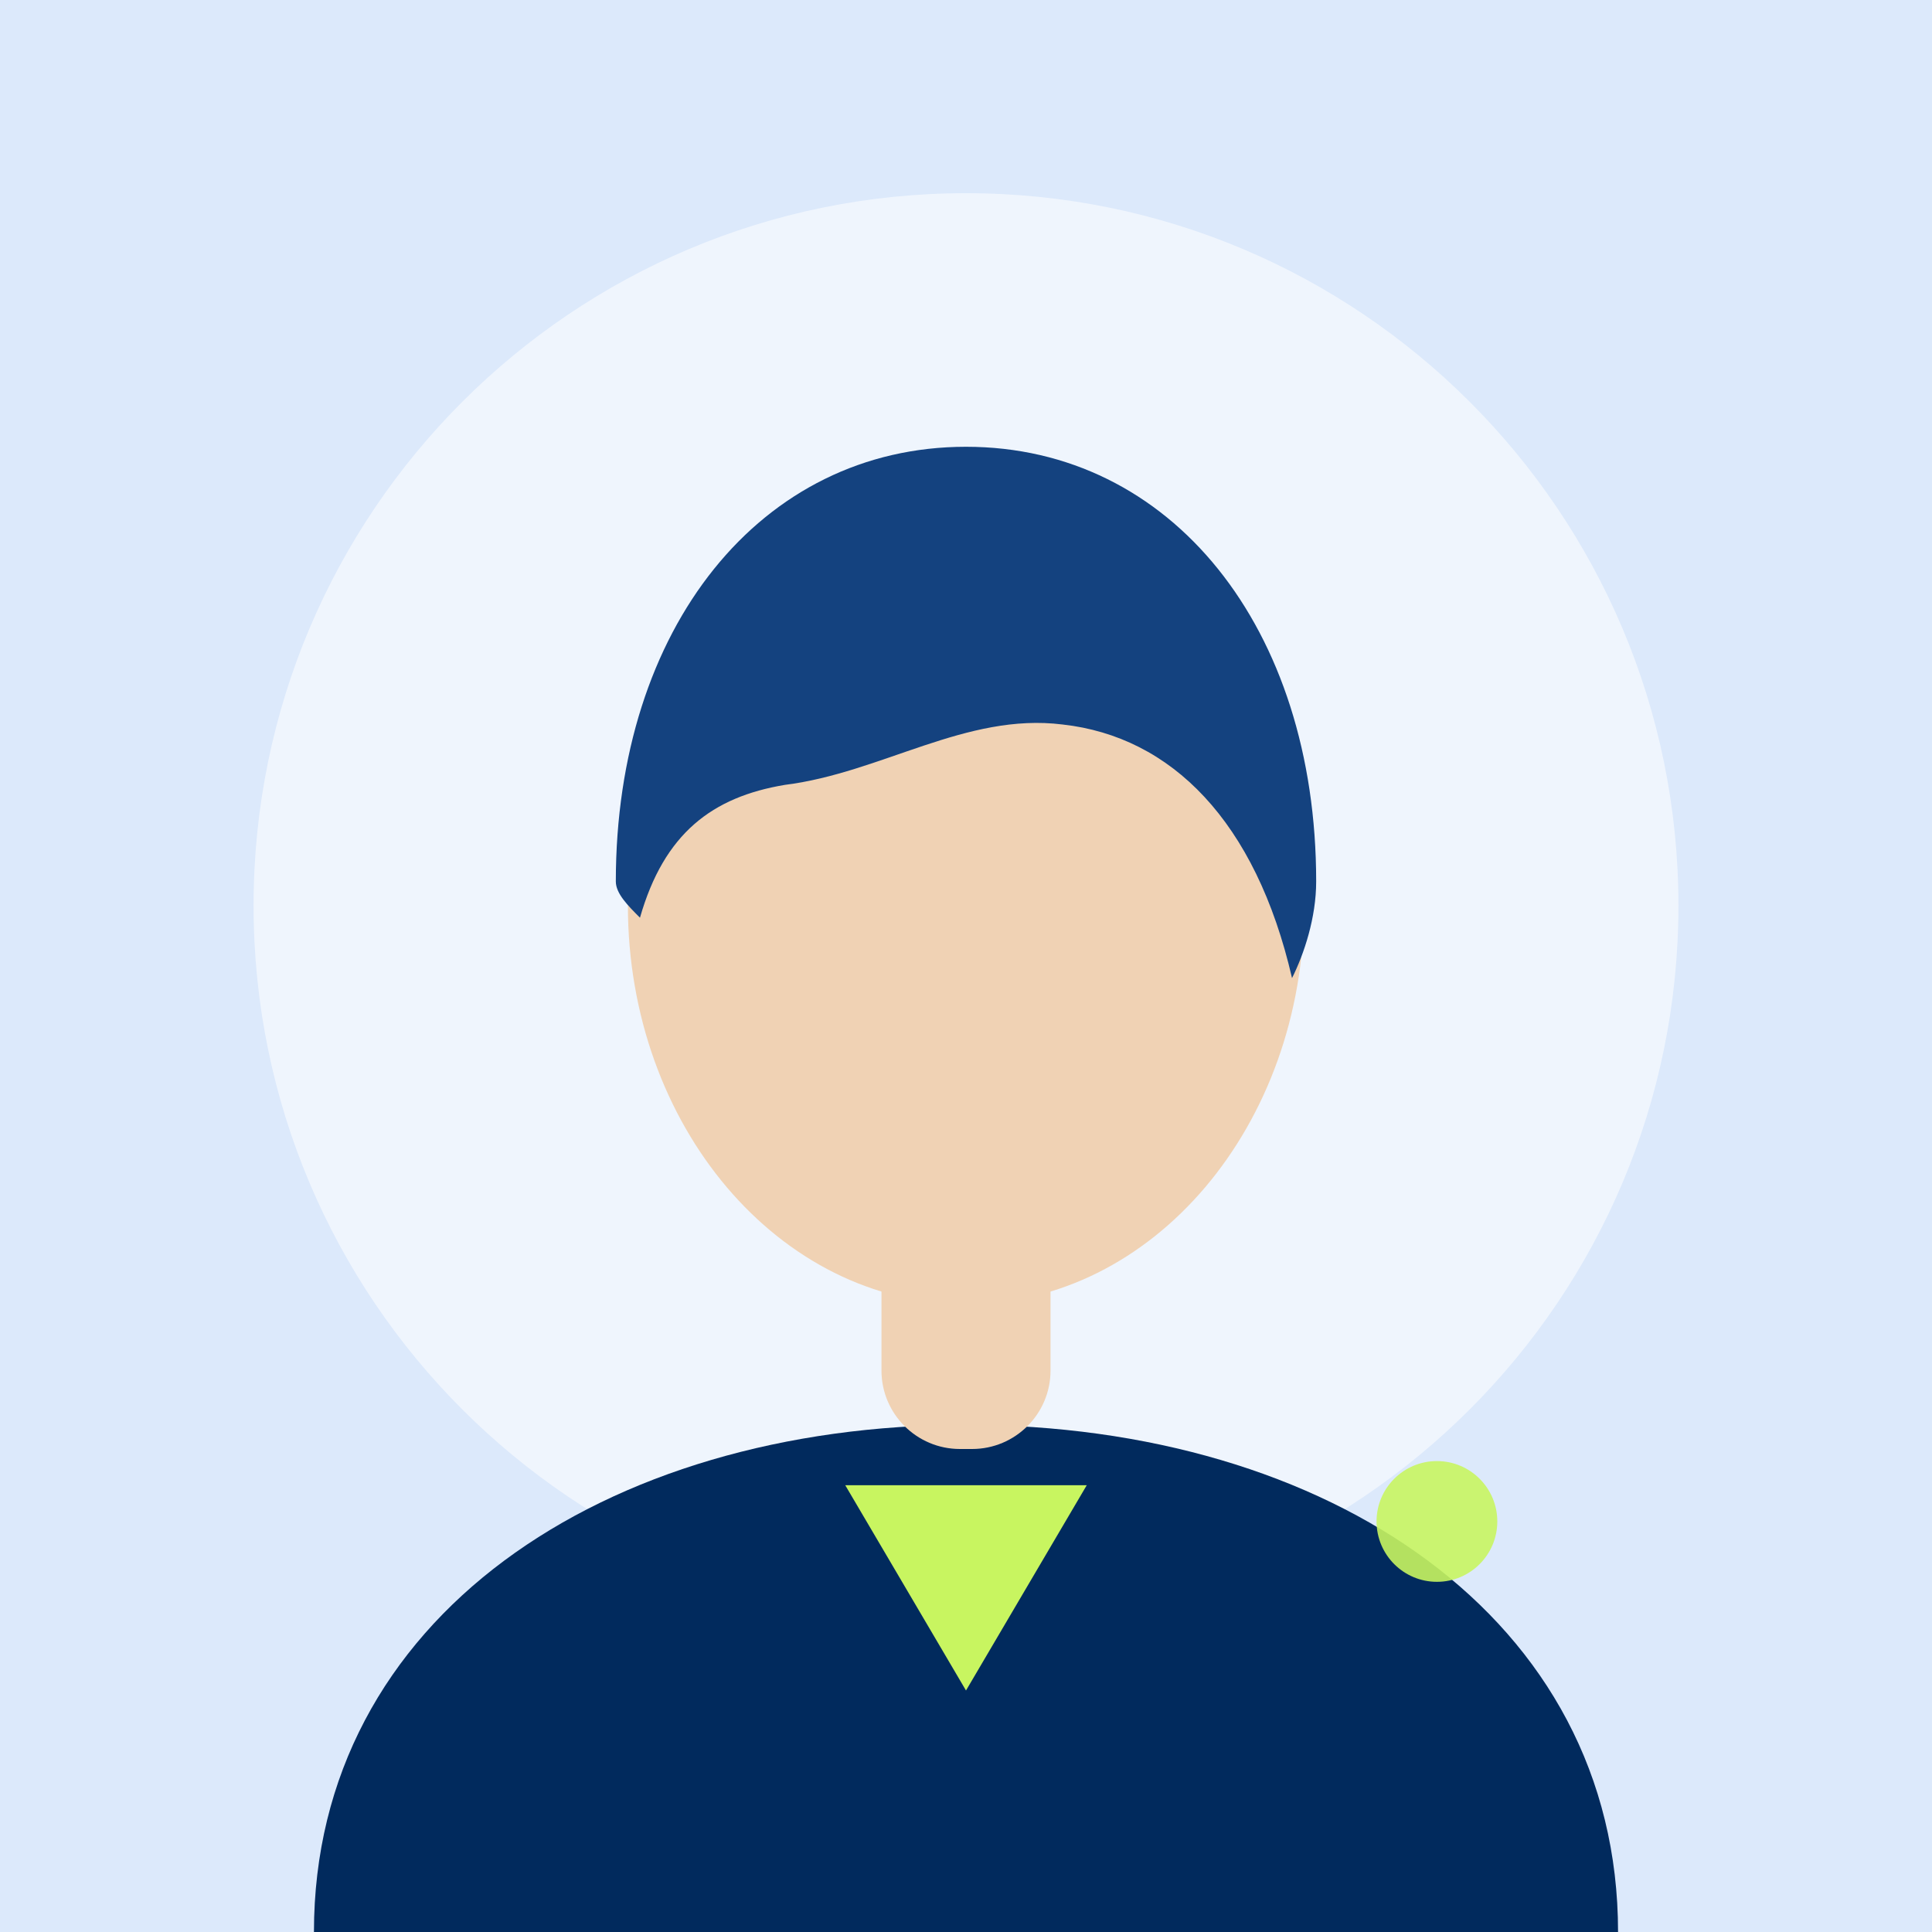
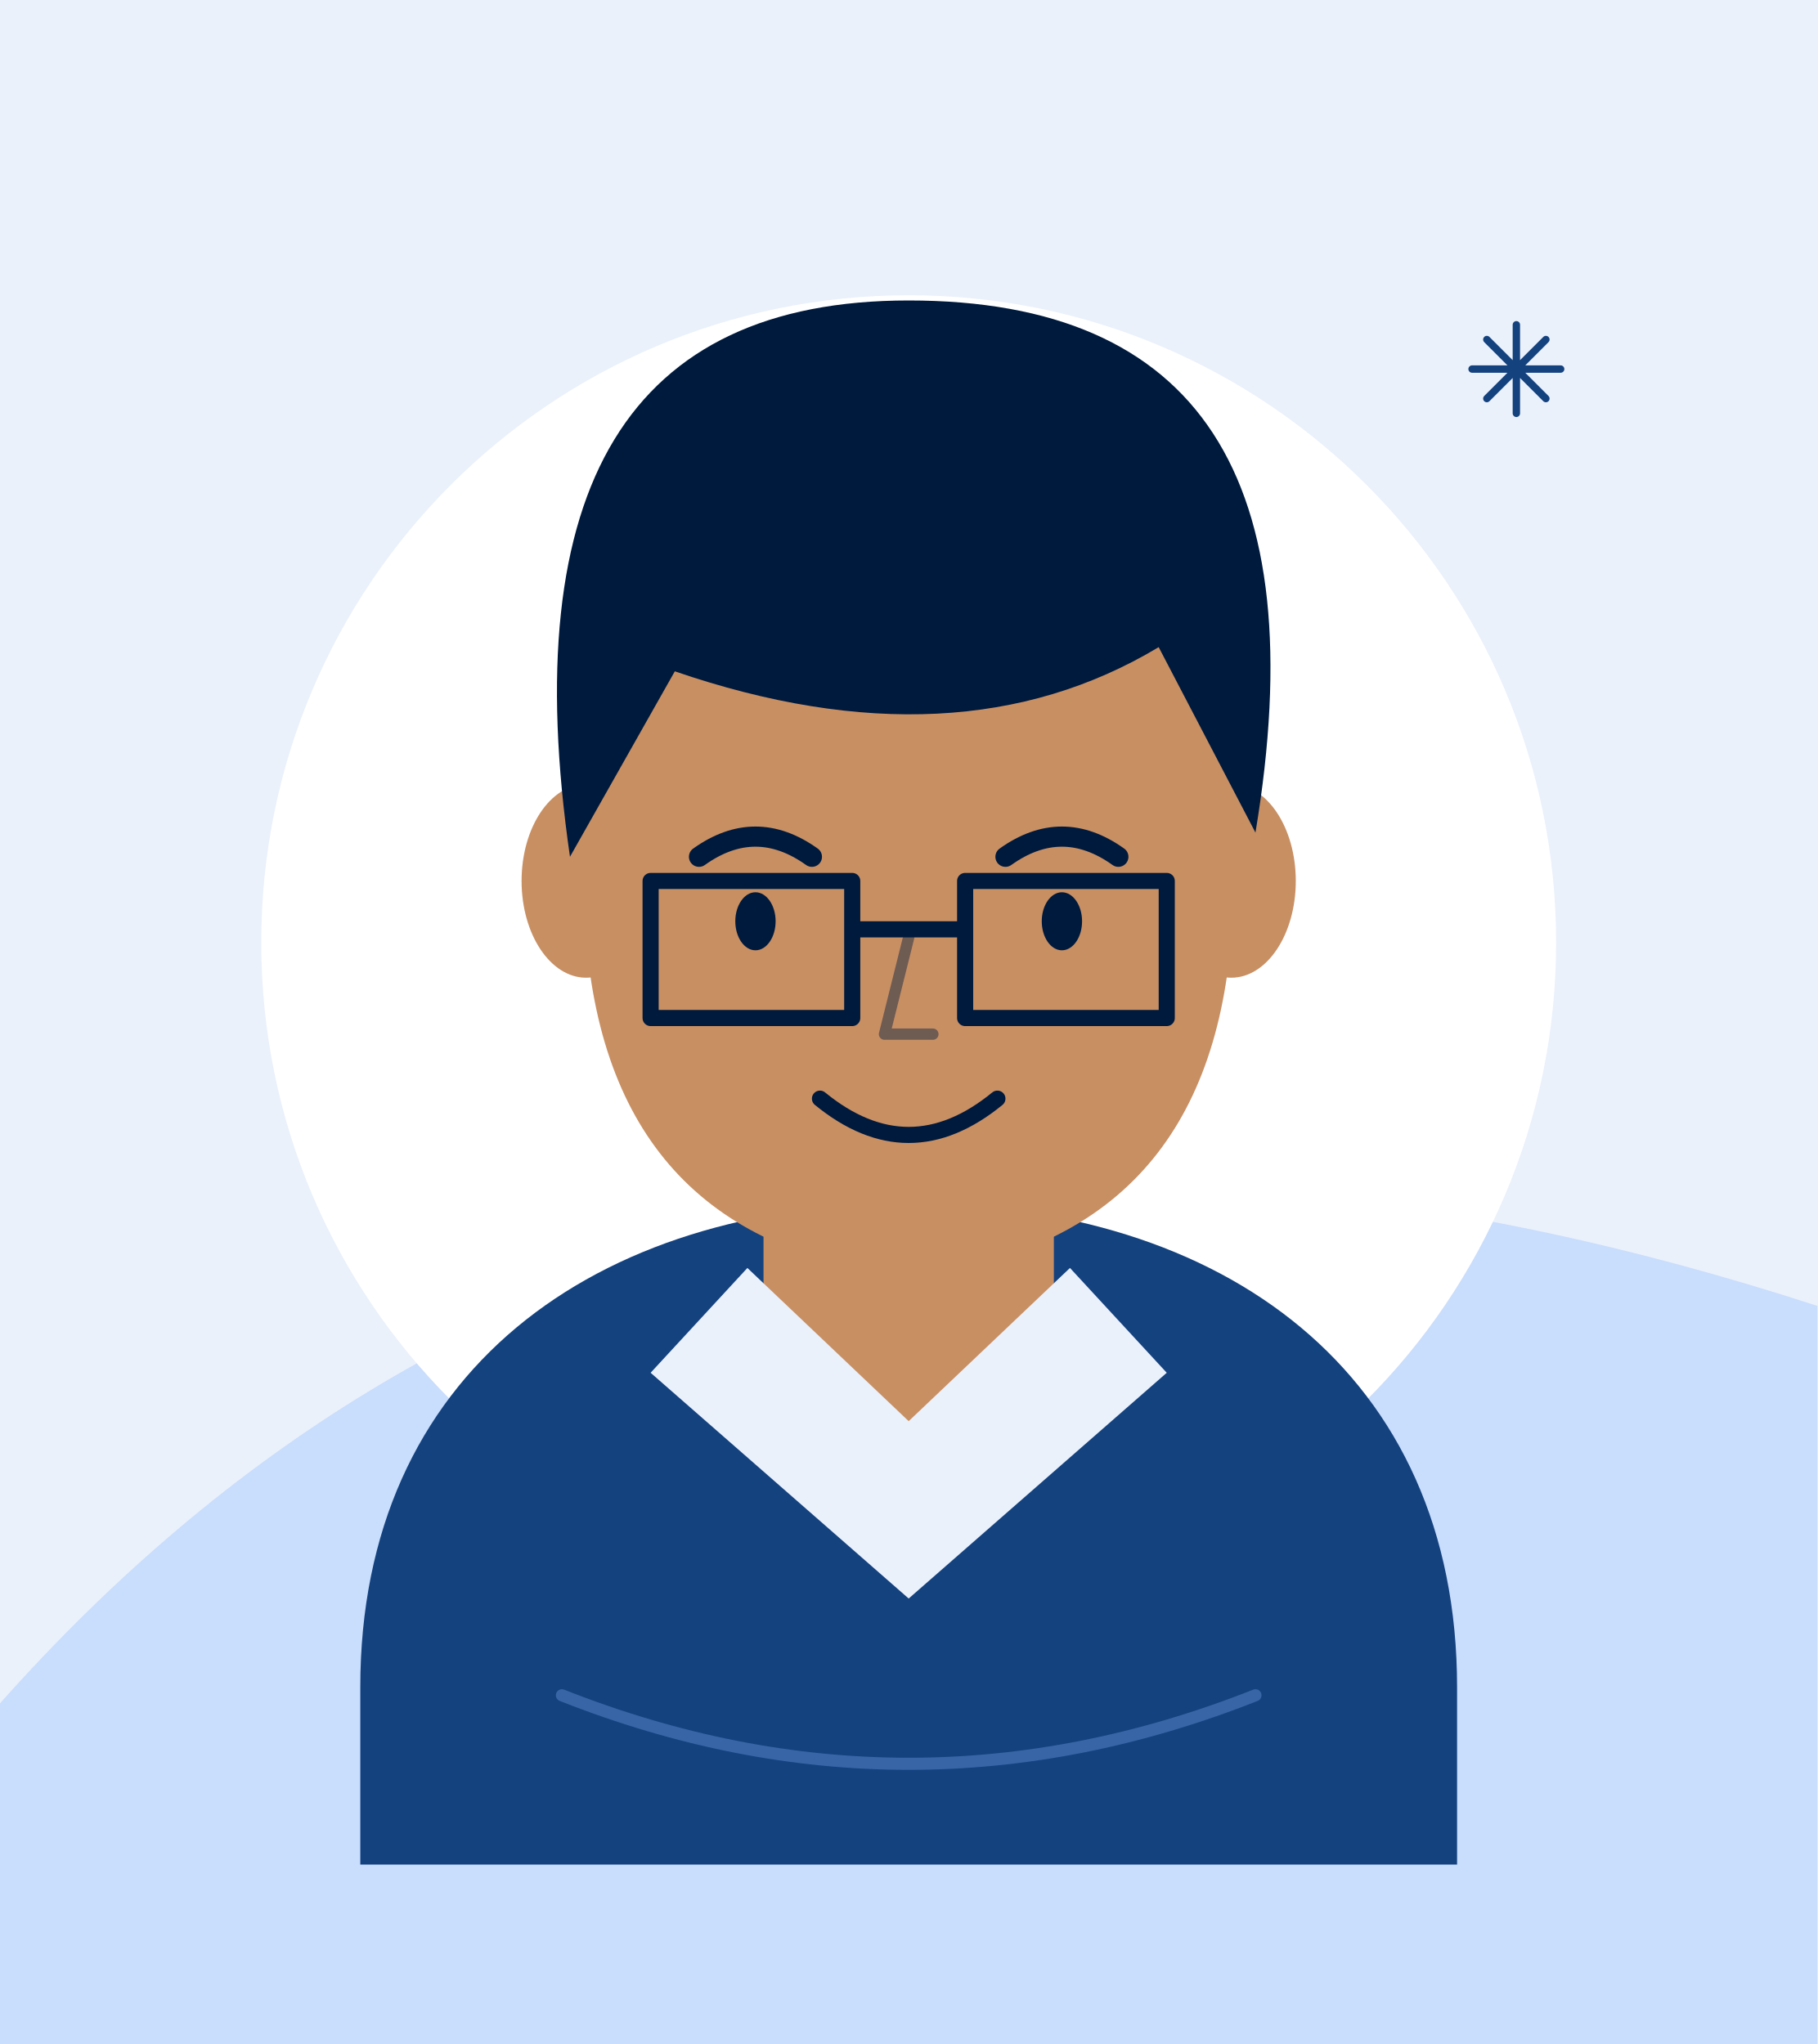
- <svg xmlns="http://www.w3.org/2000/svg" viewBox="0 0 320 320" role="img" aria-hidden="true">
-   <rect width="320" height="320" fill="#DCE9FB" />
-   <circle cx="160" cy="150" r="118" fill="#FFFFFF" opacity="0.55" />
-   <path d="M52 320c0-52 48-84 108-84s108 32 108 84Z" fill="#012A5D" />
-   <rect x="146" y="196" width="28" height="44" rx="13" fill="#F0D2B4" />
-   <ellipse cx="160" cy="150" rx="56" ry="66" fill="#F0D2B4" />
-   <path d="M102 146c0-42 24-72 58-72s58 30 58 72c0 6-2 12-4 16-6-26-20-40-38-42-16-2-30 8-46 10-12 2-20 8-24 22-2-2-4-4-4-6Z" fill="#14427F" />
-   <path d="M140 246h40l-20 34Z" fill="#C8F560" />
-   <circle cx="238" cy="252" r="10" fill="#C8F560" opacity="0.9" />
+ <svg xmlns="http://www.w3.org/2000/svg" viewBox="0 0 320 360" width="320" height="360" class="edu-art" role="img" aria-labelledby="portrait-idris-title portrait-idris-desc" focusable="false">
+   <rect x="0" y="0" width="320" height="360" rx="0" fill="#EAF1FB" />
+   <path d="M0 300Q120 165 320 230v130H0Z" fill="#8DB8FF" opacity=".35" />
+   <circle cx="160" cy="166" r="114" fill="#FFFFFF" />
+   <g transform="translate(160 158) scale(1.42)">
+     <path d="M-68 120v-22c0-39 29-60 68-60s68 21 68 60v22Z" fill="#14427F" />
+     <path d="M-43 99q43 17 86 0" fill="none" stroke="#8DB8FF" stroke-width="1.5" stroke-linecap="round" stroke-linejoin="round" opacity=".3" />
+     <path d="M-18 36v20q18 20 36 0V36" fill="#C88F63" />
+     <path d="m-20 46 20 19 20-19 12 13-32 28-32-28Z" fill="#EAF1FB" />
+     <ellipse cx="-40" cy="-2" rx="8" ry="12" fill="#C88F63" />
+     <ellipse cx="40" cy="-2" rx="8" ry="12" fill="#C88F63" />
+     <path d="M-40-20q0-49 40-49t40 49v25Q37 43 0 47-37 43-40 5Z" fill="#C88F63" />
+     <path d="M-42-5q-10-69 42-69 54 0 43 66L31-31Q6-16-29-28Z" fill="#001A3D" />
+     <path d="M-26-5q7-5 14 0M12-5q7-5 14 0" fill="none" stroke="#001A3D" stroke-width="2.5" stroke-linecap="round" stroke-linejoin="round" />
+     <ellipse cx="-19" cy="3" rx="2.5" ry="3.6" fill="#001A3D" />
+     <ellipse cx="19" cy="3" rx="2.5" ry="3.6" fill="#001A3D" />
+     <path d="M0 5l-3 12h6" fill="none" stroke="#001A3D" stroke-width="1.4" stroke-linecap="round" stroke-linejoin="round" opacity=".45" />
+     <path d="M-11 25q11 9 22 0" fill="none" stroke="#001A3D" stroke-width="2" stroke-linecap="round" stroke-linejoin="round" />
+     <path d="M-32-2h25v17h-25ZM7-2h25v17H7ZM-7 4H7" fill="none" stroke="#001A3D" stroke-width="2" stroke-linecap="round" stroke-linejoin="round" />
+   </g>
+   <g transform="translate(267 65) scale(0.65)">
+     <path d="M0-12V12M-12 0H12M-8-8 8 8M8-8-8 8" fill="none" stroke="#14427F" stroke-width="2" stroke-linecap="round" stroke-linejoin="round" />
+   </g>
</svg>
